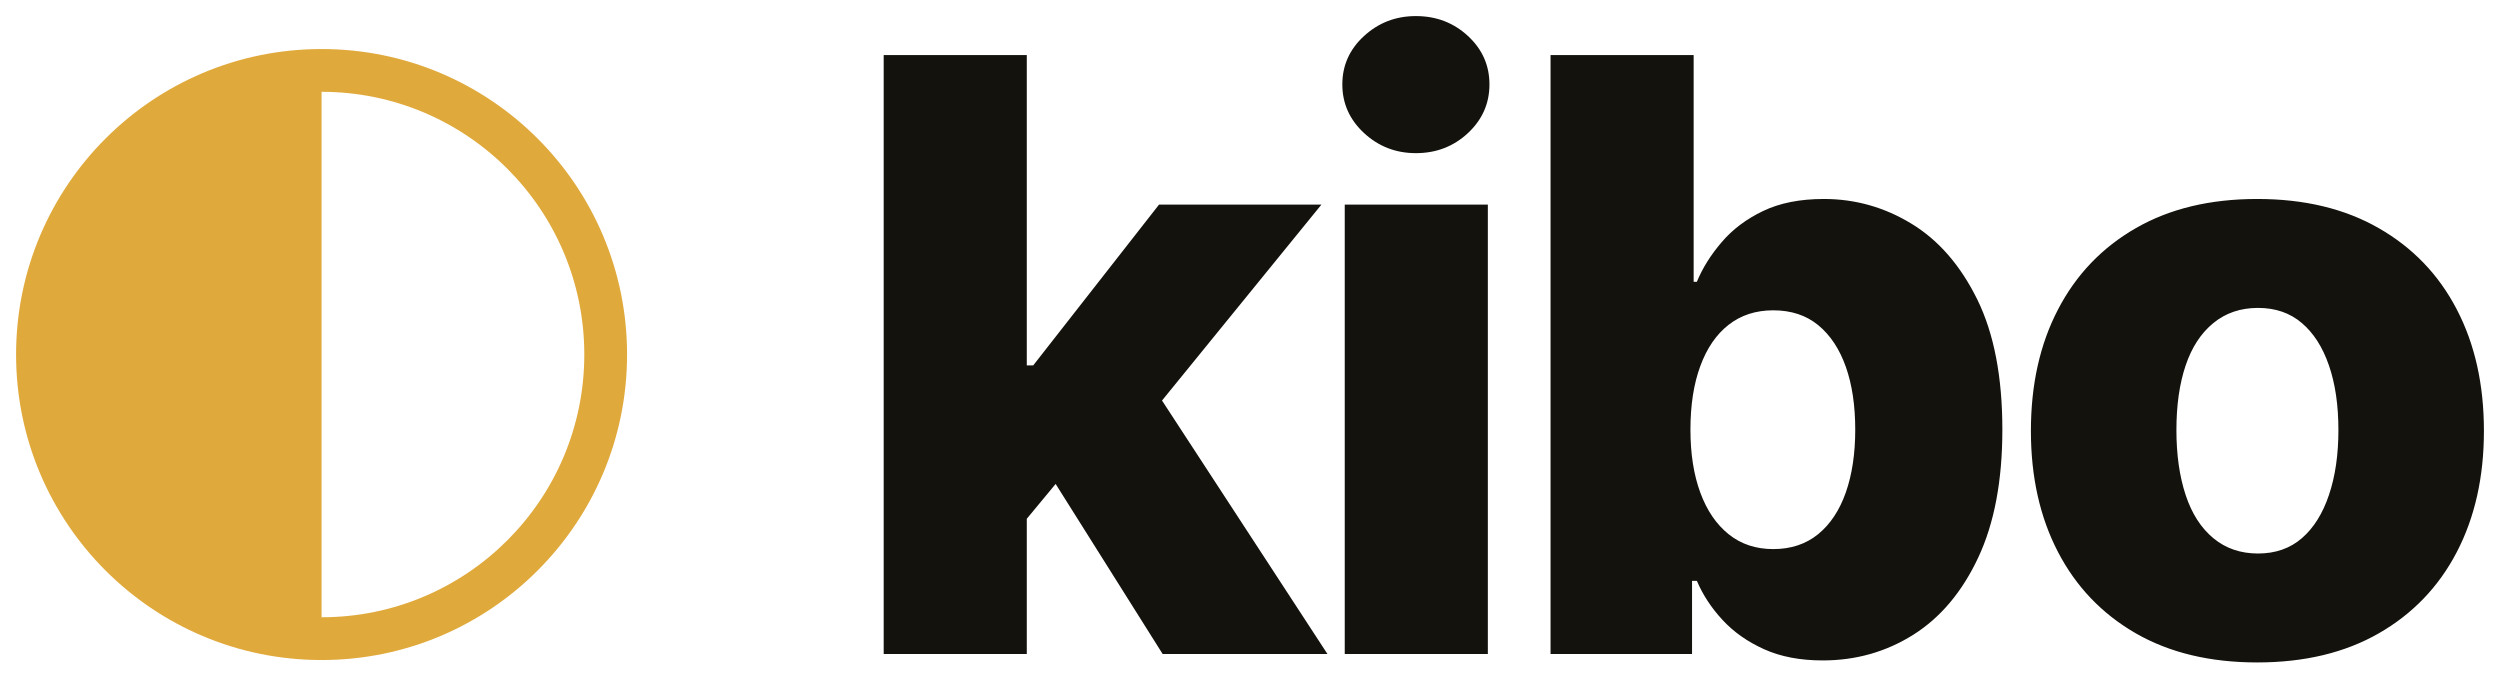
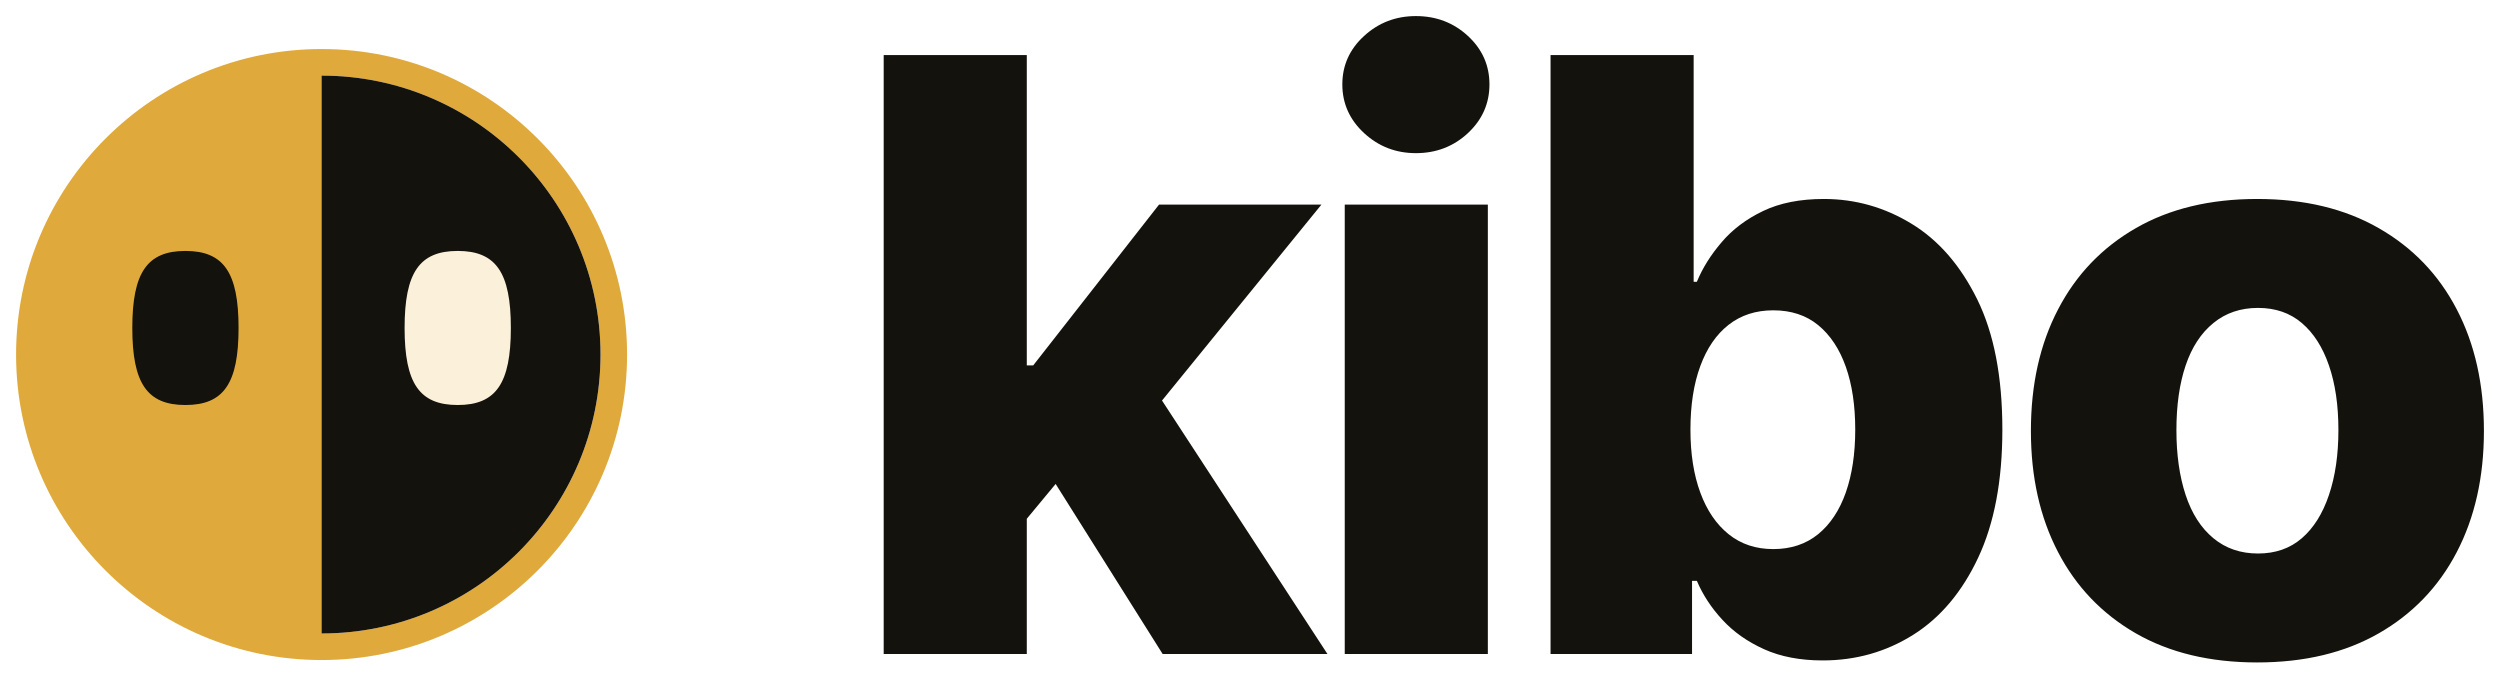
<svg xmlns="http://www.w3.org/2000/svg" viewBox="0 0 310.97 84.4" width="310.97" height="84.4" role="img" aria-label="Kibo">
  <path fill="#14120d" d="M125.92 66.7 126.07 45.45H128.52L144.17 25.45H164.37L141.02 54.15H136.32ZM109.92 81.35V6.85H127.72V81.35ZM144.62 81.35 130.02 58.15 141.72 45.5 165.12 81.35ZM167.27 81.35V25.45H185.07V81.35ZM176.12 19.05Q172.37 19.05 169.67 16.55Q166.97 14.05 166.97 10.5Q166.97 6.95 169.67 4.48Q172.37 2 176.12 2Q179.92 2 182.6 4.48Q185.27 6.95 185.27 10.5Q185.27 14.05 182.6 16.55Q179.92 19.05 176.12 19.05ZM226.72 82.15Q222.52 82.15 219.42 80.75Q216.32 79.35 214.25 77.1Q212.17 74.85 211.07 72.25H210.47V81.35H192.87V6.85H210.67V35.05H211.07Q212.12 32.5 214.15 30.13Q216.17 27.75 219.3 26.25Q222.42 24.75 226.87 24.75Q232.72 24.75 237.77 27.83Q242.82 30.9 245.95 37.25Q249.07 43.6 249.07 53.45Q249.07 62.95 246.07 69.35Q243.07 75.75 238 78.95Q232.92 82.15 226.72 82.15ZM220.57 68.3Q223.87 68.3 226.15 66.45Q228.42 64.6 229.6 61.25Q230.77 57.9 230.77 53.45Q230.77 48.95 229.6 45.63Q228.42 42.3 226.17 40.45Q223.92 38.6 220.57 38.6Q217.32 38.6 215.02 40.4Q212.72 42.2 211.5 45.53Q210.27 48.85 210.27 53.45Q210.27 57.95 211.5 61.28Q212.72 64.6 215.02 66.45Q217.32 68.3 220.57 68.3ZM280.77 82.4Q271.97 82.4 265.67 78.78Q259.37 75.15 256 68.68Q252.62 62.2 252.62 53.6Q252.62 44.95 256 38.48Q259.37 32 265.67 28.38Q271.97 24.75 280.77 24.75Q289.57 24.75 295.89 28.38Q302.22 32 305.59 38.48Q308.97 44.95 308.97 53.6Q308.97 62.2 305.59 68.68Q302.22 75.15 295.89 78.78Q289.57 82.4 280.77 82.4ZM280.87 68.85Q284.12 68.85 286.32 66.95Q288.52 65.05 289.69 61.58Q290.87 58.1 290.87 53.5Q290.87 48.85 289.69 45.45Q288.52 42.05 286.32 40.18Q284.12 38.3 280.87 38.3Q277.62 38.3 275.32 40.18Q273.02 42.05 271.87 45.45Q270.72 48.85 270.72 53.5Q270.72 58.1 271.87 61.58Q273.02 65.05 275.32 66.95Q277.62 68.85 280.87 68.85Z" />
-   <path fill="#e0a93b" fill-rule="evenodd" d="M2 44.1A38 38 0 1 0 78 44.1A38 38 0 1 0 2 44.1ZM40 11.42A32.68 32.68 0 0 1 40 76.78Z" />
+   <g transform="translate(-1.304 2.796) scale(0.82609)">
+     <path d="M4 50A46 46 0 1 0 96 50A46 46 0 1 0 4 50ZM50 8A42 42 0 0 1 50 92Z" fill="#e0a93b" fill-rule="evenodd" />
+     <path d="M50 8A42 42 0 0 1 50 92Z" fill="#14120d" />
+     <path transform="translate(29.5 46)" d="M-8 0C-8 -8.35 -5.76 -11.6 0 -11.6C5.76 -11.6 8 -8.35 8 0C8 8.35 5.76 11.6 0 11.6C-5.76 11.6 -8 8.35 -8 0Z" fill="#14120d" />
+     <path transform="translate(70.5 46)" d="M-8 0C-8 -8.35 -5.76 -11.6 0 -11.6C5.76 -11.6 8 -8.35 8 0C8 8.35 5.76 11.6 0 11.6C-5.76 11.6 -8 8.35 -8 0Z" fill="#FBF1DA" />
+   </g>
</svg>
